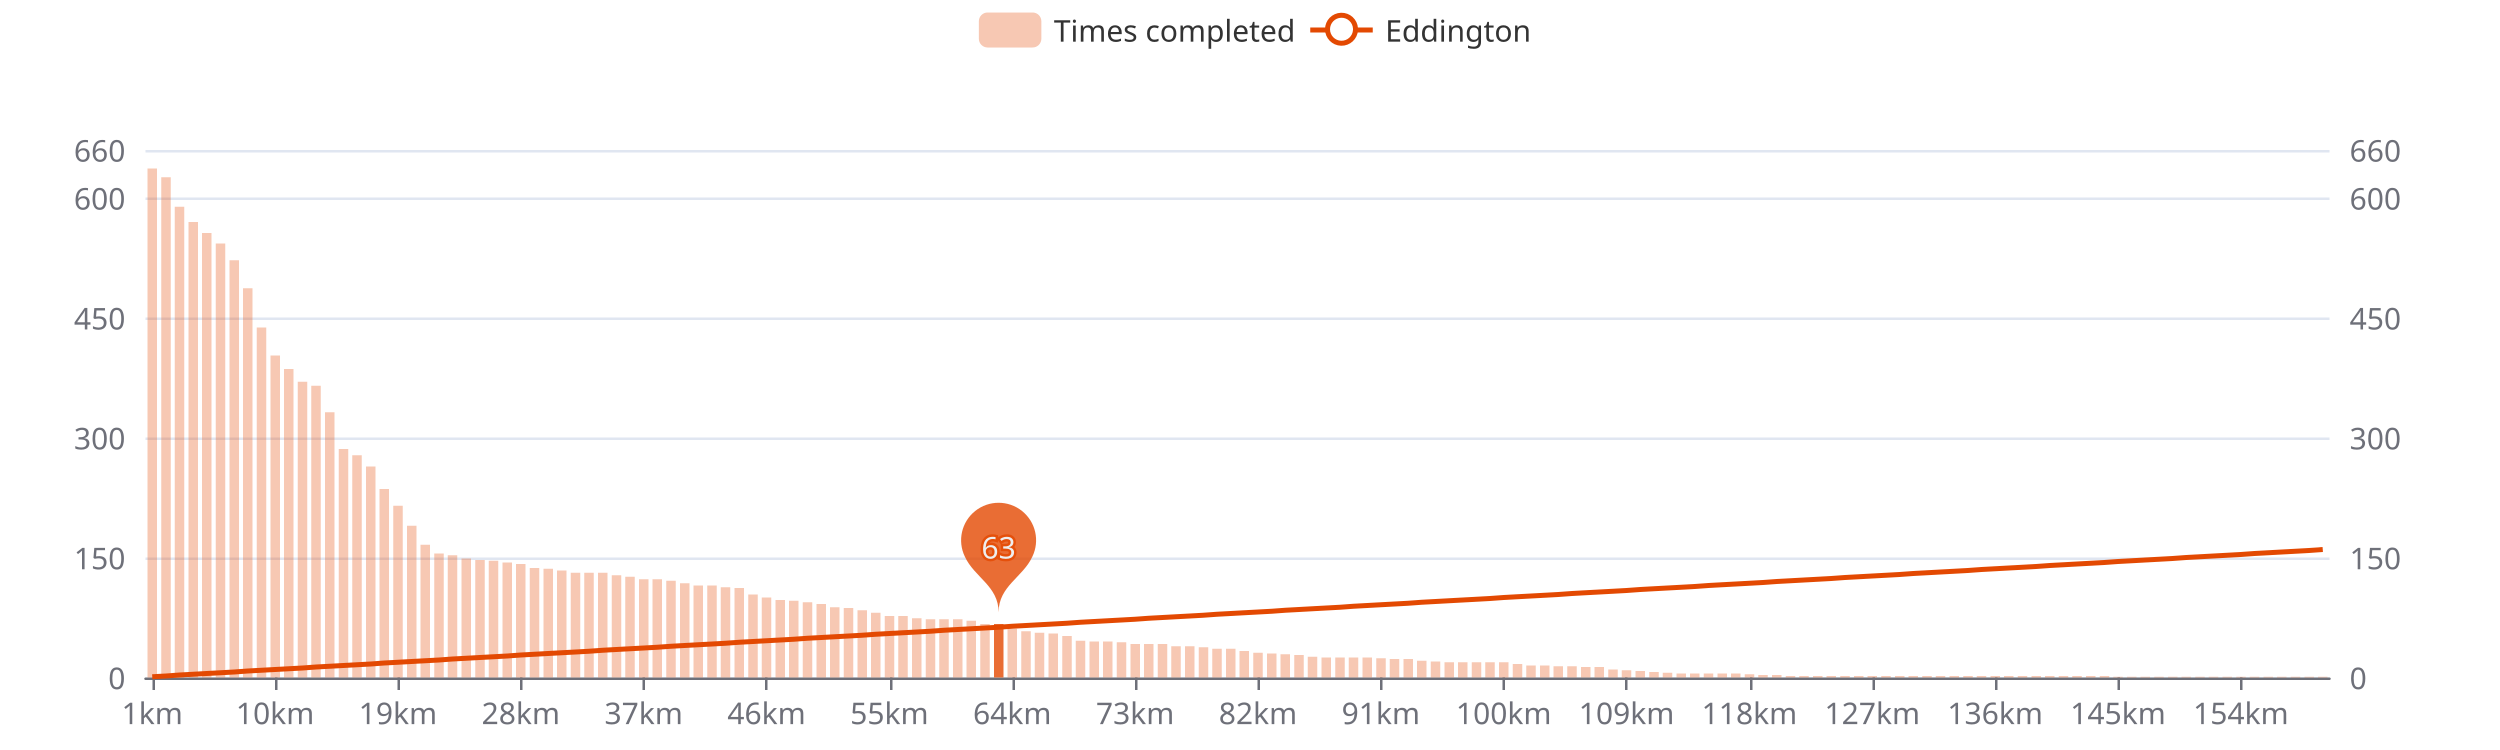
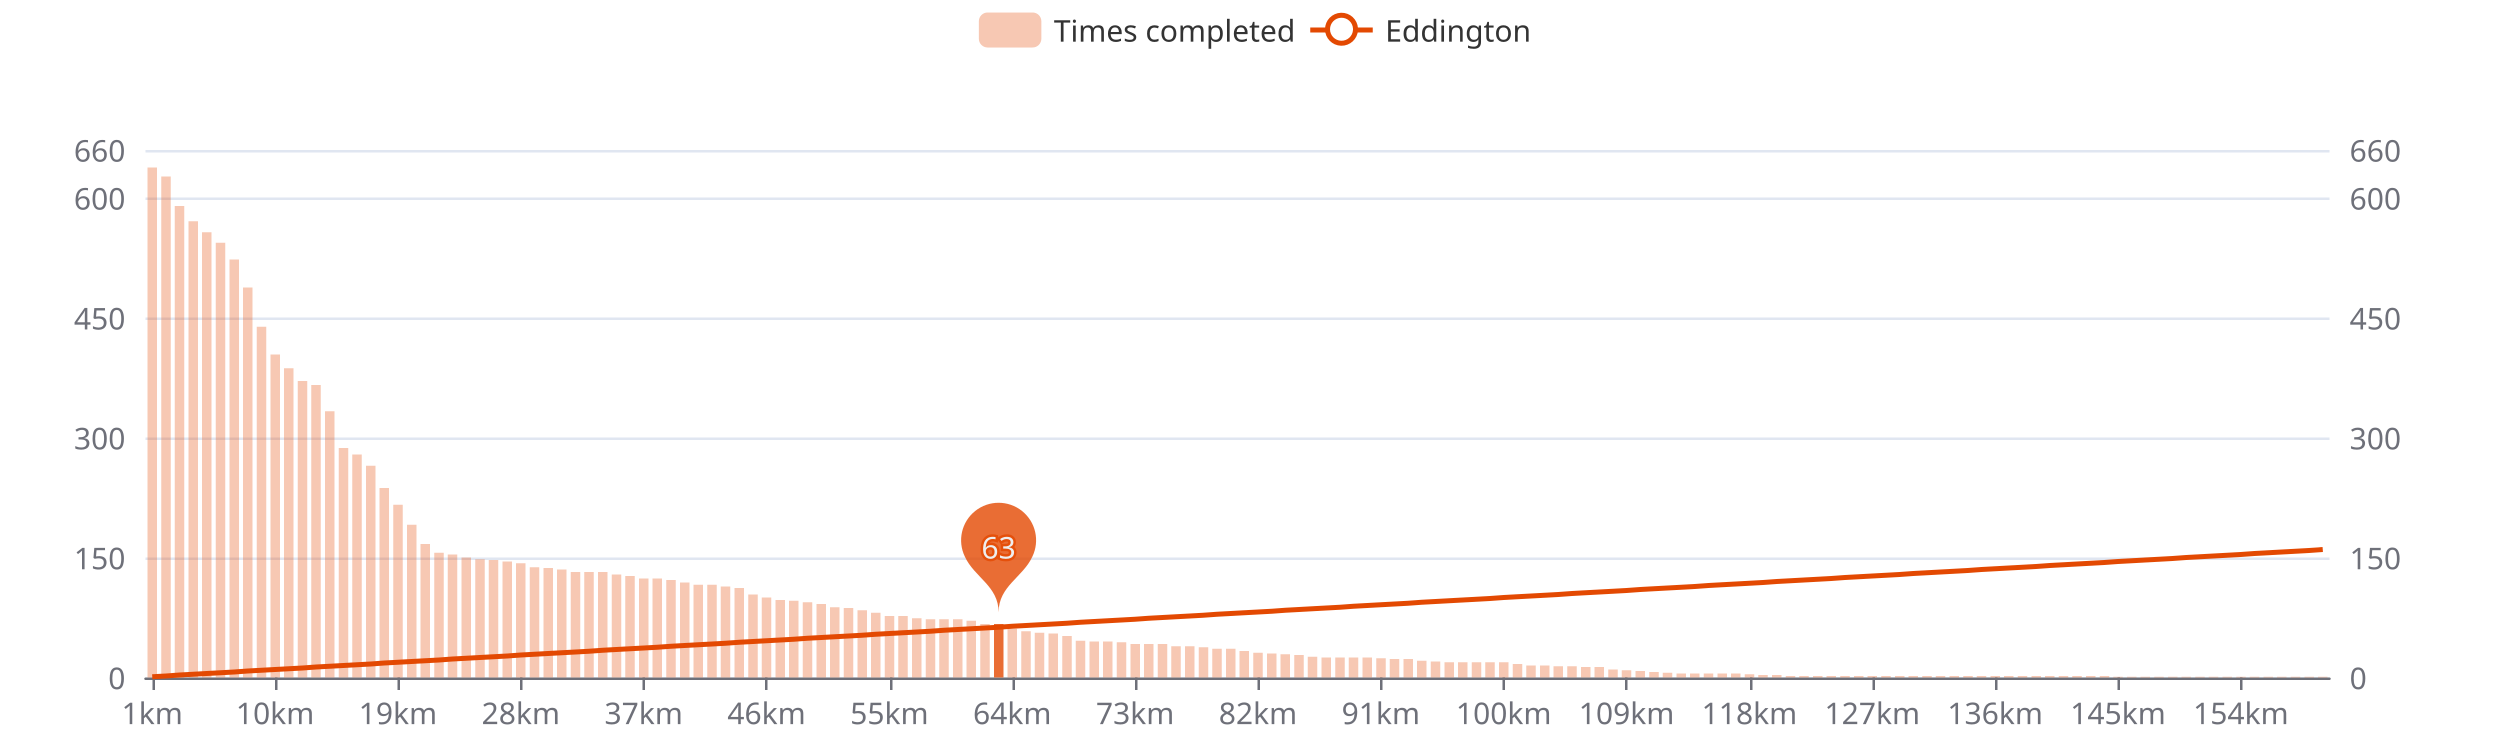
<svg xmlns="http://www.w3.org/2000/svg" width="1000" height="300" version="1.1" baseProfile="full" viewBox="0 0 1000 300">
  <rect width="1000" height="300" x="0" y="0" id="0" fill="#ffffff" />
  <path d="M58.2 271.5L931.8 271.5" fill="none" stroke="#E0E6F1" />
  <path d="M58.2 223.5L931.8 223.5" fill="none" stroke="#E0E6F1" />
  <path d="M58.2 175.5L931.8 175.5" fill="none" stroke="#E0E6F1" />
  <path d="M58.2 127.5L931.8 127.5" fill="none" stroke="#E0E6F1" />
  <path d="M58.2 79.5L931.8 79.5" fill="none" stroke="#E0E6F1" />
  <path d="M58.2 60.5L931.8 60.5" fill="none" stroke="#E0E6F1" />
  <path d="M58.2 271.5L931.8 271.5" fill="none" stroke="#6E7079" stroke-linecap="round" />
  <path d="M61.5 271L61.5 276" fill="none" stroke="#6E7079" />
  <path d="M110.5 271L110.5 276" fill="none" stroke="#6E7079" />
  <path d="M159.5 271L159.5 276" fill="none" stroke="#6E7079" />
  <path d="M208.5 271L208.5 276" fill="none" stroke="#6E7079" />
  <path d="M257.5 271L257.5 276" fill="none" stroke="#6E7079" />
  <path d="M306.5 271L306.5 276" fill="none" stroke="#6E7079" />
  <path d="M356.5 271L356.5 276" fill="none" stroke="#6E7079" />
  <path d="M405.5 271L405.5 276" fill="none" stroke="#6E7079" />
  <path d="M454.5 271L454.5 276" fill="none" stroke="#6E7079" />
  <path d="M503.5 271L503.5 276" fill="none" stroke="#6E7079" />
  <path d="M552.5 271L552.5 276" fill="none" stroke="#6E7079" />
  <path d="M601.5 271L601.5 276" fill="none" stroke="#6E7079" />
  <path d="M650.5 271L650.5 276" fill="none" stroke="#6E7079" />
  <path d="M700.5 271L700.5 276" fill="none" stroke="#6E7079" />
  <path d="M749.5 271L749.5 276" fill="none" stroke="#6E7079" />
  <path d="M798.5 271L798.5 276" fill="none" stroke="#6E7079" />
  <path d="M847.5 271L847.5 276" fill="none" stroke="#6E7079" />
  <path d="M896.5 271L896.5 276" fill="none" stroke="#6E7079" />
  <text dominant-baseline="central" text-anchor="end" style="font-size:12px;font-family:sans-serif;" transform="translate(50.16 271)" fill="#6E7079">0</text>
  <text dominant-baseline="central" text-anchor="end" style="font-size:12px;font-family:sans-serif;" transform="translate(50.16 223.0455)" fill="#6E7079">150</text>
  <text dominant-baseline="central" text-anchor="end" style="font-size:12px;font-family:sans-serif;" transform="translate(50.16 175.0909)" fill="#6E7079">300</text>
  <text dominant-baseline="central" text-anchor="end" style="font-size:12px;font-family:sans-serif;" transform="translate(50.16 127.1364)" fill="#6E7079">450</text>
  <text dominant-baseline="central" text-anchor="end" style="font-size:12px;font-family:sans-serif;" transform="translate(50.16 79.1818)" fill="#6E7079">600</text>
  <text dominant-baseline="central" text-anchor="end" style="font-size:12px;font-family:sans-serif;" transform="translate(50.16 60)" fill="#6E7079">660</text>
  <text dominant-baseline="central" text-anchor="start" style="font-size:12px;font-family:sans-serif;" transform="translate(939.84 271)" fill="#6E7079">0</text>
  <text dominant-baseline="central" text-anchor="start" style="font-size:12px;font-family:sans-serif;" transform="translate(939.84 223.0455)" fill="#6E7079">150</text>
  <text dominant-baseline="central" text-anchor="start" style="font-size:12px;font-family:sans-serif;" transform="translate(939.84 175.0909)" fill="#6E7079">300</text>
  <text dominant-baseline="central" text-anchor="start" style="font-size:12px;font-family:sans-serif;" transform="translate(939.84 127.1364)" fill="#6E7079">450</text>
  <text dominant-baseline="central" text-anchor="start" style="font-size:12px;font-family:sans-serif;" transform="translate(939.84 79.1818)" fill="#6E7079">600</text>
  <text dominant-baseline="central" text-anchor="start" style="font-size:12px;font-family:sans-serif;" transform="translate(939.84 60)" fill="#6E7079">660</text>
  <text dominant-baseline="central" text-anchor="middle" style="font-size:12px;font-family:sans-serif;" y="6" transform="translate(60.8903 279)" fill="#6E7079">1km</text>
  <text dominant-baseline="central" text-anchor="middle" style="font-size:12px;font-family:sans-serif;" y="6" transform="translate(110.0348 279)" fill="#6E7079">10km</text>
  <text dominant-baseline="central" text-anchor="middle" style="font-size:12px;font-family:sans-serif;" y="6" transform="translate(159.1793 279)" fill="#6E7079">19km</text>
  <text dominant-baseline="central" text-anchor="middle" style="font-size:12px;font-family:sans-serif;" y="6" transform="translate(208.3238 279)" fill="#6E7079">28km</text>
  <text dominant-baseline="central" text-anchor="middle" style="font-size:12px;font-family:sans-serif;" y="6" transform="translate(257.4683 279)" fill="#6E7079">37km</text>
  <text dominant-baseline="central" text-anchor="middle" style="font-size:12px;font-family:sans-serif;" y="6" transform="translate(306.6128 279)" fill="#6E7079">46km</text>
  <text dominant-baseline="central" text-anchor="middle" style="font-size:12px;font-family:sans-serif;" y="6" transform="translate(355.7573 279)" fill="#6E7079">55km</text>
  <text dominant-baseline="central" text-anchor="middle" style="font-size:12px;font-family:sans-serif;" y="6" transform="translate(404.9018 279)" fill="#6E7079">64km</text>
  <text dominant-baseline="central" text-anchor="middle" style="font-size:12px;font-family:sans-serif;" y="6" transform="translate(454.0463 279)" fill="#6E7079">73km</text>
  <text dominant-baseline="central" text-anchor="middle" style="font-size:12px;font-family:sans-serif;" y="6" transform="translate(503.1908 279)" fill="#6E7079">82km</text>
  <text dominant-baseline="central" text-anchor="middle" style="font-size:12px;font-family:sans-serif;" y="6" transform="translate(552.3353 279)" fill="#6E7079">91km</text>
  <text dominant-baseline="central" text-anchor="middle" style="font-size:12px;font-family:sans-serif;" y="6" transform="translate(601.4798 279)" fill="#6E7079">100km</text>
  <text dominant-baseline="central" text-anchor="middle" style="font-size:12px;font-family:sans-serif;" y="6" transform="translate(650.6243 279)" fill="#6E7079">109km</text>
  <text dominant-baseline="central" text-anchor="middle" style="font-size:12px;font-family:sans-serif;" y="6" transform="translate(699.7688 279)" fill="#6E7079">118km</text>
  <text dominant-baseline="central" text-anchor="middle" style="font-size:12px;font-family:sans-serif;" y="6" transform="translate(748.9133 279)" fill="#6E7079">127km</text>
  <text dominant-baseline="central" text-anchor="middle" style="font-size:12px;font-family:sans-serif;" y="6" transform="translate(798.0578 279)" fill="#6E7079">136km</text>
  <text dominant-baseline="central" text-anchor="middle" style="font-size:12px;font-family:sans-serif;" y="6" transform="translate(847.2023 279)" fill="#6E7079">145km</text>
  <text dominant-baseline="central" text-anchor="middle" style="font-size:12px;font-family:sans-serif;" y="6" transform="translate(896.3468 279)" fill="#6E7079">154km</text>
-   <path d="M59 271l3.8 0l0 -203.6l-3.8 0Z" fill="rgb(227,73,2)" fill-opacity="0.3" />
-   <path d="M64.5 271l3.8 0l0 -200.1l-3.8 0Z" fill="rgb(227,73,2)" fill-opacity="0.3" />
-   <path d="M69.9 271l3.8 0l0 -188.3l-3.8 0Z" fill="rgb(227,73,2)" fill-opacity="0.3" />
-   <path d="M75.4 271l3.8 0l0 -182.2l-3.8 0Z" fill="rgb(227,73,2)" fill-opacity="0.3" />
-   <path d="M80.8 271l3.8 0l0 -177.8l-3.8 0Z" fill="rgb(227,73,2)" fill-opacity="0.3" />
-   <path d="M86.3 271l3.8 0l0 -173.6l-3.8 0Z" fill="rgb(227,73,2)" fill-opacity="0.3" />
-   <path d="M91.8 271l3.8 0l0 -166.9l-3.8 0Z" fill="rgb(227,73,2)" fill-opacity="0.3" />
-   <path d="M97.2 271l3.8 0l0 -155.7l-3.8 0Z" fill="rgb(227,73,2)" fill-opacity="0.3" />
-   <path d="M102.7 271l3.8 0l0 -140l-3.8 0Z" fill="rgb(227,73,2)" fill-opacity="0.3" />
-   <path d="M108.2 271l3.8 0l0 -128.8l-3.8 0Z" fill="rgb(227,73,2)" fill-opacity="0.3" />
-   <path d="M113.6 271l3.8 0l0 -123.4l-3.8 0Z" fill="rgb(227,73,2)" fill-opacity="0.3" />
-   <path d="M119.1 271l3.8 0l0 -118.3l-3.8 0Z" fill="rgb(227,73,2)" fill-opacity="0.3" />
-   <path d="M124.5 271l3.8 0l0 -116.7l-3.8 0Z" fill="rgb(227,73,2)" fill-opacity="0.3" />
-   <path d="M130 271l3.8 0l0 -106.1l-3.8 0Z" fill="rgb(227,73,2)" fill-opacity="0.3" />
-   <path d="M135.5 271l3.8 0l0 -91.4l-3.8 0Z" fill="rgb(227,73,2)" fill-opacity="0.3" />
-   <path d="M140.9 271l3.8 0l0 -88.9l-3.8 0Z" fill="rgb(227,73,2)" fill-opacity="0.3" />
-   <path d="M146.4 271l3.8 0l0 -84.4l-3.8 0Z" fill="rgb(227,73,2)" fill-opacity="0.3" />
-   <path d="M151.8 271l3.8 0l0 -75.4l-3.8 0Z" fill="rgb(227,73,2)" fill-opacity="0.3" />
-   <path d="M157.3 271l3.8 0l0 -68.7l-3.8 0Z" fill="rgb(227,73,2)" fill-opacity="0.3" />
-   <path d="M162.8 271l3.8 0l0 -60.7l-3.8 0Z" fill="rgb(227,73,2)" fill-opacity="0.3" />
-   <path d="M168.2 271l3.8 0l0 -53.1l-3.8 0Z" fill="rgb(227,73,2)" fill-opacity="0.3" />
-   <path d="M173.7 271l3.8 0l0 -49.6l-3.8 0Z" fill="rgb(227,73,2)" fill-opacity="0.3" />
-   <path d="M179.1 271l3.8 0l0 -48.9l-3.8 0Z" fill="rgb(227,73,2)" fill-opacity="0.3" />
-   <path d="M184.6 271l3.8 0l0 -47.6l-3.8 0Z" fill="rgb(227,73,2)" fill-opacity="0.3" />
-   <path d="M190.1 271l3.8 0l0 -47l-3.8 0Z" fill="rgb(227,73,2)" fill-opacity="0.3" />
-   <path d="M195.5 271l3.8 0l0 -46.7l-3.8 0Z" fill="rgb(227,73,2)" fill-opacity="0.3" />
-   <path d="M201 271l3.8 0l0 -46l-3.8 0Z" fill="rgb(227,73,2)" fill-opacity="0.3" />
-   <path d="M206.4 271l3.8 0l0 -45.4l-3.8 0Z" fill="rgb(227,73,2)" fill-opacity="0.3" />
-   <path d="M211.9 271l3.8 0l0 -43.8l-3.8 0Z" fill="rgb(227,73,2)" fill-opacity="0.3" />
-   <path d="M217.4 271l3.8 0l0 -43.5l-3.8 0Z" fill="rgb(227,73,2)" fill-opacity="0.3" />
-   <path d="M222.8 271l3.8 0l0 -42.8l-3.8 0Z" fill="rgb(227,73,2)" fill-opacity="0.3" />
-   <path d="M228.3 271l3.8 0l0 -41.9l-3.8 0Z" fill="rgb(227,73,2)" fill-opacity="0.3" />
-   <path d="M233.7 271l3.8 0l0 -41.9l-3.8 0Z" fill="rgb(227,73,2)" fill-opacity="0.3" />
-   <path d="M239.2 271l3.8 0l0 -41.9l-3.8 0Z" fill="rgb(227,73,2)" fill-opacity="0.3" />
-   <path d="M244.7 271l3.8 0l0 -40.9l-3.8 0Z" fill="rgb(227,73,2)" fill-opacity="0.3" />
-   <path d="M250.1 271l3.8 0l0 -40.3l-3.8 0Z" fill="rgb(227,73,2)" fill-opacity="0.3" />
-   <path d="M255.6 271l3.8 0l0 -39.3l-3.8 0Z" fill="rgb(227,73,2)" fill-opacity="0.3" />
-   <path d="M261 271l3.8 0l0 -39.3l-3.8 0Z" fill="rgb(227,73,2)" fill-opacity="0.3" />
-   <path d="M266.5 271l3.8 0l0 -38.7l-3.8 0Z" fill="rgb(227,73,2)" fill-opacity="0.3" />
-   <path d="M272 271l3.8 0l0 -37.7l-3.8 0Z" fill="rgb(227,73,2)" fill-opacity="0.3" />
-   <path d="M277.4 271l3.8 0l0 -36.8l-3.8 0Z" fill="rgb(227,73,2)" fill-opacity="0.3" />
-   <path d="M282.9 271l3.8 0l0 -36.8l-3.8 0Z" fill="rgb(227,73,2)" fill-opacity="0.3" />
-   <path d="M288.3 271l3.8 0l0 -36.1l-3.8 0Z" fill="rgb(227,73,2)" fill-opacity="0.3" />
+   <path d="M59 271l3.8 0l0 -204l-3.8 0Z" fill="rgb(227,73,2)" fill-opacity="0.3" />
+   <path d="M64.5 271l3.8 0l0 -200.4l-3.8 0Z" fill="rgb(227,73,2)" fill-opacity="0.3" />
+   <path d="M69.9 271l3.8 0l0 -188.6l-3.8 0Z" fill="rgb(227,73,2)" fill-opacity="0.3" />
+   <path d="M75.4 271l3.8 0l0 -182.5l-3.8 0Z" fill="rgb(227,73,2)" fill-opacity="0.3" />
+   <path d="M80.8 271l3.8 0l0 -178.1l-3.8 0Z" fill="rgb(227,73,2)" fill-opacity="0.3" />
+   <path d="M86.3 271l3.8 0l0 -173.9l-3.8 0Z" fill="rgb(227,73,2)" fill-opacity="0.3" />
+   <path d="M91.8 271l3.8 0l0 -167.2l-3.8 0Z" fill="rgb(227,73,2)" fill-opacity="0.3" />
+   <path d="M97.2 271l3.8 0l0 -156l-3.8 0Z" fill="rgb(227,73,2)" fill-opacity="0.3" />
+   <path d="M102.7 271l3.8 0l0 -140.3l-3.8 0Z" fill="rgb(227,73,2)" fill-opacity="0.3" />
+   <path d="M108.2 271l3.8 0l0 -129.2l-3.8 0Z" fill="rgb(227,73,2)" fill-opacity="0.3" />
+   <path d="M113.6 271l3.8 0l0 -123.7l-3.8 0Z" fill="rgb(227,73,2)" fill-opacity="0.3" />
+   <path d="M119.1 271l3.8 0l0 -118.6l-3.8 0Z" fill="rgb(227,73,2)" fill-opacity="0.3" />
+   <path d="M124.5 271l3.8 0l0 -117l-3.8 0Z" fill="rgb(227,73,2)" fill-opacity="0.3" />
+   <path d="M130 271l3.8 0l0 -106.5l-3.8 0Z" fill="rgb(227,73,2)" fill-opacity="0.3" />
+   <path d="M135.5 271l3.8 0l0 -91.8l-3.8 0Z" fill="rgb(227,73,2)" fill-opacity="0.3" />
+   <path d="M140.9 271l3.8 0l0 -89.2l-3.8 0Z" fill="rgb(227,73,2)" fill-opacity="0.3" />
+   <path d="M146.4 271l3.8 0l0 -84.7l-3.8 0Z" fill="rgb(227,73,2)" fill-opacity="0.3" />
+   <path d="M151.8 271l3.8 0l0 -75.8l-3.8 0Z" fill="rgb(227,73,2)" fill-opacity="0.3" />
+   <path d="M157.3 271l3.8 0l0 -69.1l-3.8 0Z" fill="rgb(227,73,2)" fill-opacity="0.3" />
+   <path d="M162.8 271l3.8 0l0 -61.1l-3.8 0Z" fill="rgb(227,73,2)" fill-opacity="0.3" />
+   <path d="M168.2 271l3.8 0l0 -53.4l-3.8 0Z" fill="rgb(227,73,2)" fill-opacity="0.3" />
+   <path d="M173.7 271l3.8 0l0 -49.9l-3.8 0Z" fill="rgb(227,73,2)" fill-opacity="0.3" />
+   <path d="M179.1 271l3.8 0l0 -49.2l-3.8 0Z" fill="rgb(227,73,2)" fill-opacity="0.3" />
+   <path d="M184.6 271l3.8 0l0 -48l-3.8 0Z" fill="rgb(227,73,2)" fill-opacity="0.3" />
+   <path d="M190.1 271l3.8 0l0 -47.3l-3.8 0Z" fill="rgb(227,73,2)" fill-opacity="0.3" />
+   <path d="M195.5 271l3.8 0l0 -47l-3.8 0Z" fill="rgb(227,73,2)" fill-opacity="0.3" />
+   <path d="M201 271l3.8 0l0 -46.4l-3.8 0Z" fill="rgb(227,73,2)" fill-opacity="0.3" />
+   <path d="M206.4 271l3.8 0l0 -45.7l-3.8 0Z" fill="rgb(227,73,2)" fill-opacity="0.3" />
+   <path d="M211.9 271l3.8 0l0 -44.1l-3.8 0Z" fill="rgb(227,73,2)" fill-opacity="0.3" />
+   <path d="M217.4 271l3.8 0l0 -43.8l-3.8 0Z" fill="rgb(227,73,2)" fill-opacity="0.3" />
+   <path d="M222.8 271l3.8 0l0 -43.2l-3.8 0Z" fill="rgb(227,73,2)" fill-opacity="0.3" />
+   <path d="M228.3 271l3.8 0l0 -42.2l-3.8 0Z" fill="rgb(227,73,2)" fill-opacity="0.3" />
+   <path d="M233.7 271l3.8 0l0 -42.2l-3.8 0Z" fill="rgb(227,73,2)" fill-opacity="0.3" />
+   <path d="M239.2 271l3.8 0l0 -42.2l-3.8 0Z" fill="rgb(227,73,2)" fill-opacity="0.3" />
+   <path d="M244.7 271l3.8 0l0 -41.2l-3.8 0Z" fill="rgb(227,73,2)" fill-opacity="0.3" />
+   <path d="M250.1 271l3.8 0l0 -40.6l-3.8 0Z" fill="rgb(227,73,2)" fill-opacity="0.3" />
+   <path d="M255.6 271l3.8 0l0 -39.6l-3.8 0Z" fill="rgb(227,73,2)" fill-opacity="0.3" />
+   <path d="M261 271l3.8 0l0 -39.6l-3.8 0Z" fill="rgb(227,73,2)" fill-opacity="0.3" />
+   <path d="M266.5 271l3.8 0l0 -39l-3.8 0Z" fill="rgb(227,73,2)" fill-opacity="0.3" />
+   <path d="M272 271l3.8 0l0 -38l-3.8 0Z" fill="rgb(227,73,2)" fill-opacity="0.3" />
+   <path d="M277.4 271l3.8 0l0 -37.1l-3.8 0Z" fill="rgb(227,73,2)" fill-opacity="0.3" />
+   <path d="M282.9 271l3.8 0l0 -37.1l-3.8 0Z" fill="rgb(227,73,2)" fill-opacity="0.3" />
+   <path d="M288.3 271l3.8 0l0 -36.4l-3.8 0Z" fill="rgb(227,73,2)" fill-opacity="0.3" />
  <path d="M293.8 271l3.8 0l0 -35.8l-3.8 0Z" fill="rgb(227,73,2)" fill-opacity="0.3" />
  <path d="M299.3 271l3.8 0l0 -33.2l-3.8 0Z" fill="rgb(227,73,2)" fill-opacity="0.3" />
  <path d="M304.7 271l3.8 0l0 -32l-3.8 0Z" fill="rgb(227,73,2)" fill-opacity="0.3" />
  <path d="M310.2 271l3.8 0l0 -31l-3.8 0Z" fill="rgb(227,73,2)" fill-opacity="0.3" />
  <path d="M315.6 271l3.8 0l0 -30.7l-3.8 0Z" fill="rgb(227,73,2)" fill-opacity="0.3" />
  <path d="M321.1 271l3.8 0l0 -30.1l-3.8 0Z" fill="rgb(227,73,2)" fill-opacity="0.3" />
  <path d="M326.6 271l3.8 0l0 -29.4l-3.8 0Z" fill="rgb(227,73,2)" fill-opacity="0.3" />
  <path d="M332 271l3.8 0l0 -28.1l-3.8 0Z" fill="rgb(227,73,2)" fill-opacity="0.3" />
  <path d="M337.5 271l3.8 0l0 -27.8l-3.8 0Z" fill="rgb(227,73,2)" fill-opacity="0.3" />
  <path d="M343 271l3.8 0l0 -26.9l-3.8 0Z" fill="rgb(227,73,2)" fill-opacity="0.3" />
  <path d="M348.4 271l3.8 0l0 -25.9l-3.8 0Z" fill="rgb(227,73,2)" fill-opacity="0.3" />
  <path d="M353.9 271l3.8 0l0 -24.6l-3.8 0Z" fill="rgb(227,73,2)" fill-opacity="0.3" />
  <path d="M359.3 271l3.8 0l0 -24.6l-3.8 0Z" fill="rgb(227,73,2)" fill-opacity="0.3" />
  <path d="M364.8 271l3.8 0l0 -23.7l-3.8 0Z" fill="rgb(227,73,2)" fill-opacity="0.3" />
  <path d="M370.3 271l3.8 0l0 -23.3l-3.8 0Z" fill="rgb(227,73,2)" fill-opacity="0.3" />
  <path d="M375.7 271l3.8 0l0 -23.3l-3.8 0Z" fill="rgb(227,73,2)" fill-opacity="0.3" />
  <path d="M381.2 271l3.8 0l0 -23.3l-3.8 0Z" fill="rgb(227,73,2)" fill-opacity="0.3" />
  <path d="M386.6 271l3.8 0l0 -22.7l-3.8 0Z" fill="rgb(227,73,2)" fill-opacity="0.3" />
  <path d="M392.1 271l3.8 0l0 -21.4l-3.8 0Z" fill="rgb(227,73,2)" fill-opacity="0.3" />
  <path d="M397.6 271l3.8 0l0 -21.4l-3.8 0Z" fill="rgb(227,73,2)" fill-opacity="0.8" />
  <path d="M403 271l3.8 0l0 -19.5l-3.8 0Z" fill="rgb(227,73,2)" fill-opacity="0.3" />
  <path d="M408.5 271l3.8 0l0 -18.5l-3.8 0Z" fill="rgb(227,73,2)" fill-opacity="0.3" />
  <path d="M413.9 271l3.8 0l0 -17.9l-3.8 0Z" fill="rgb(227,73,2)" fill-opacity="0.3" />
  <path d="M419.4 271l3.8 0l0 -17.6l-3.8 0Z" fill="rgb(227,73,2)" fill-opacity="0.3" />
  <path d="M424.9 271l3.8 0l0 -16.6l-3.8 0Z" fill="rgb(227,73,2)" fill-opacity="0.3" />
  <path d="M430.3 271l3.8 0l0 -14.7l-3.8 0Z" fill="rgb(227,73,2)" fill-opacity="0.3" />
  <path d="M435.8 271l3.8 0l0 -14.4l-3.8 0Z" fill="rgb(227,73,2)" fill-opacity="0.3" />
  <path d="M441.2 271l3.8 0l0 -14.4l-3.8 0Z" fill="rgb(227,73,2)" fill-opacity="0.3" />
  <path d="M446.7 271l3.8 0l0 -14.1l-3.8 0Z" fill="rgb(227,73,2)" fill-opacity="0.3" />
  <path d="M452.2 271l3.8 0l0 -13.4l-3.8 0Z" fill="rgb(227,73,2)" fill-opacity="0.3" />
  <path d="M457.6 271l3.8 0l0 -13.4l-3.8 0Z" fill="rgb(227,73,2)" fill-opacity="0.3" />
  <path d="M463.1 271l3.8 0l0 -13.4l-3.8 0Z" fill="rgb(227,73,2)" fill-opacity="0.3" />
  <path d="M468.5 271l3.8 0l0 -12.5l-3.8 0Z" fill="rgb(227,73,2)" fill-opacity="0.3" />
  <path d="M474 271l3.8 0l0 -12.5l-3.8 0Z" fill="rgb(227,73,2)" fill-opacity="0.3" />
  <path d="M479.5 271l3.8 0l0 -12.1l-3.8 0Z" fill="rgb(227,73,2)" fill-opacity="0.3" />
  <path d="M484.9 271l3.8 0l0 -11.5l-3.8 0Z" fill="rgb(227,73,2)" fill-opacity="0.3" />
  <path d="M490.4 271l3.8 0l0 -11.5l-3.8 0Z" fill="rgb(227,73,2)" fill-opacity="0.3" />
  <path d="M495.8 271l3.8 0l0 -10.6l-3.8 0Z" fill="rgb(227,73,2)" fill-opacity="0.3" />
  <path d="M501.3 271l3.8 0l0 -9.9l-3.8 0Z" fill="rgb(227,73,2)" fill-opacity="0.3" />
  <path d="M506.8 271l3.8 0l0 -9.6l-3.8 0Z" fill="rgb(227,73,2)" fill-opacity="0.3" />
  <path d="M512.2 271l3.8 0l0 -9.3l-3.8 0Z" fill="rgb(227,73,2)" fill-opacity="0.3" />
  <path d="M517.7 271l3.8 0l0 -9l-3.8 0Z" fill="rgb(227,73,2)" fill-opacity="0.3" />
  <path d="M523.1 271l3.8 0l0 -8.3l-3.8 0Z" fill="rgb(227,73,2)" fill-opacity="0.3" />
  <path d="M528.6 271l3.8 0l0 -8l-3.8 0Z" fill="rgb(227,73,2)" fill-opacity="0.3" />
  <path d="M534.1 271l3.8 0l0 -8l-3.8 0Z" fill="rgb(227,73,2)" fill-opacity="0.3" />
  <path d="M539.5 271l3.8 0l0 -8l-3.8 0Z" fill="rgb(227,73,2)" fill-opacity="0.3" />
  <path d="M545 271l3.8 0l0 -8l-3.8 0Z" fill="rgb(227,73,2)" fill-opacity="0.3" />
  <path d="M550.5 271l3.8 0l0 -7.7l-3.8 0Z" fill="rgb(227,73,2)" fill-opacity="0.3" />
  <path d="M555.9 271l3.8 0l0 -7.4l-3.8 0Z" fill="rgb(227,73,2)" fill-opacity="0.3" />
  <path d="M561.4 271l3.8 0l0 -7.4l-3.8 0Z" fill="rgb(227,73,2)" fill-opacity="0.3" />
  <path d="M566.8 271l3.8 0l0 -6.7l-3.8 0Z" fill="rgb(227,73,2)" fill-opacity="0.3" />
  <path d="M572.3 271l3.8 0l0 -6.4l-3.8 0Z" fill="rgb(227,73,2)" fill-opacity="0.3" />
  <path d="M577.8 271l3.8 0l0 -6.1l-3.8 0Z" fill="rgb(227,73,2)" fill-opacity="0.3" />
  <path d="M583.2 271l3.8 0l0 -6.1l-3.8 0Z" fill="rgb(227,73,2)" fill-opacity="0.3" />
  <path d="M588.7 271l3.8 0l0 -6.1l-3.8 0Z" fill="rgb(227,73,2)" fill-opacity="0.3" />
  <path d="M594.1 271l3.8 0l0 -6.1l-3.8 0Z" fill="rgb(227,73,2)" fill-opacity="0.3" />
  <path d="M599.6 271l3.8 0l0 -6.1l-3.8 0Z" fill="rgb(227,73,2)" fill-opacity="0.3" />
  <path d="M605.1 271l3.8 0l0 -5.4l-3.8 0Z" fill="rgb(227,73,2)" fill-opacity="0.3" />
  <path d="M610.5 271l3.8 0l0 -4.8l-3.8 0Z" fill="rgb(227,73,2)" fill-opacity="0.3" />
  <path d="M616 271l3.8 0l0 -4.8l-3.8 0Z" fill="rgb(227,73,2)" fill-opacity="0.3" />
  <path d="M621.4 271l3.8 0l0 -4.5l-3.8 0Z" fill="rgb(227,73,2)" fill-opacity="0.3" />
  <path d="M626.9 271l3.8 0l0 -4.5l-3.8 0Z" fill="rgb(227,73,2)" fill-opacity="0.3" />
  <path d="M632.4 271l3.8 0l0 -4.2l-3.8 0Z" fill="rgb(227,73,2)" fill-opacity="0.3" />
  <path d="M637.8 271l3.8 0l0 -4.2l-3.8 0Z" fill="rgb(227,73,2)" fill-opacity="0.3" />
  <path d="M643.3 271l3.8 0l0 -3.2l-3.8 0Z" fill="rgb(227,73,2)" fill-opacity="0.3" />
  <path d="M648.7 271l3.8 0l0 -2.9l-3.8 0Z" fill="rgb(227,73,2)" fill-opacity="0.3" />
  <path d="M654.2 271l3.8 0l0 -2.6l-3.8 0Z" fill="rgb(227,73,2)" fill-opacity="0.3" />
  <path d="M659.7 271l3.8 0l0 -2.2l-3.8 0Z" fill="rgb(227,73,2)" fill-opacity="0.3" />
  <path d="M665.1 271l3.8 0l0 -1.9l-3.8 0Z" fill="rgb(227,73,2)" fill-opacity="0.3" />
  <path d="M670.6 271l3.8 0l0 -1.6l-3.8 0Z" fill="rgb(227,73,2)" fill-opacity="0.3" />
  <path d="M676 271l3.8 0l0 -1.6l-3.8 0Z" fill="rgb(227,73,2)" fill-opacity="0.3" />
  <path d="M681.5 271l3.8 0l0 -1.6l-3.8 0Z" fill="rgb(227,73,2)" fill-opacity="0.3" />
  <path d="M687 271l3.8 0l0 -1.6l-3.8 0Z" fill="rgb(227,73,2)" fill-opacity="0.3" />
  <path d="M692.4 271l3.8 0l0 -1.6l-3.8 0Z" fill="rgb(227,73,2)" fill-opacity="0.3" />
  <path d="M697.9 271l3.8 0l0 -1.3l-3.8 0Z" fill="rgb(227,73,2)" fill-opacity="0.3" />
  <path d="M703.3 271l3.8 0l0 -1l-3.8 0Z" fill="rgb(227,73,2)" fill-opacity="0.3" />
  <path d="M708.8 271l3.8 0l0 -1l-3.8 0Z" fill="rgb(227,73,2)" fill-opacity="0.3" />
  <path d="M714.3 271l3.8 0l0 -0.6l-3.8 0Z" fill="rgb(227,73,2)" fill-opacity="0.3" />
  <path d="M719.7 271l3.8 0l0 -0.6l-3.8 0Z" fill="rgb(227,73,2)" fill-opacity="0.3" />
  <path d="M725.2 271l3.8 0l0 -0.6l-3.8 0Z" fill="rgb(227,73,2)" fill-opacity="0.3" />
  <path d="M730.6 271l3.8 0l0 -0.6l-3.8 0Z" fill="rgb(227,73,2)" fill-opacity="0.3" />
  <path d="M736.1 271l3.8 0l0 -0.6l-3.8 0Z" fill="rgb(227,73,2)" fill-opacity="0.3" />
  <path d="M741.6 271l3.8 0l0 -0.6l-3.8 0Z" fill="rgb(227,73,2)" fill-opacity="0.3" />
  <path d="M747 271l3.8 0l0 -0.6l-3.8 0Z" fill="rgb(227,73,2)" fill-opacity="0.3" />
  <path d="M752.5 271l3.8 0l0 -0.6l-3.8 0Z" fill="rgb(227,73,2)" fill-opacity="0.3" />
  <path d="M758 271l3.8 0l0 -0.6l-3.8 0Z" fill="rgb(227,73,2)" fill-opacity="0.3" />
  <path d="M763.4 271l3.8 0l0 -0.6l-3.8 0Z" fill="rgb(227,73,2)" fill-opacity="0.3" />
  <path d="M768.9 271l3.8 0l0 -0.6l-3.8 0Z" fill="rgb(227,73,2)" fill-opacity="0.3" />
  <path d="M774.3 271l3.8 0l0 -0.6l-3.8 0Z" fill="rgb(227,73,2)" fill-opacity="0.3" />
  <path d="M779.8 271l3.8 0l0 -0.6l-3.8 0Z" fill="rgb(227,73,2)" fill-opacity="0.3" />
  <path d="M785.3 271l3.8 0l0 -0.6l-3.8 0Z" fill="rgb(227,73,2)" fill-opacity="0.3" />
  <path d="M790.7 271l3.8 0l0 -0.6l-3.8 0Z" fill="rgb(227,73,2)" fill-opacity="0.3" />
  <path d="M796.2 271l3.8 0l0 -0.6l-3.8 0Z" fill="rgb(227,73,2)" fill-opacity="0.3" />
  <path d="M801.6 271l3.8 0l0 -0.6l-3.8 0Z" fill="rgb(227,73,2)" fill-opacity="0.3" />
  <path d="M807.1 271l3.8 0l0 -0.6l-3.8 0Z" fill="rgb(227,73,2)" fill-opacity="0.3" />
  <path d="M812.6 271l3.8 0l0 -0.6l-3.8 0Z" fill="rgb(227,73,2)" fill-opacity="0.3" />
  <path d="M818 271l3.8 0l0 -0.6l-3.8 0Z" fill="rgb(227,73,2)" fill-opacity="0.3" />
  <path d="M823.5 271l3.8 0l0 -0.6l-3.8 0Z" fill="rgb(227,73,2)" fill-opacity="0.3" />
  <path d="M828.9 271l3.8 0l0 -0.6l-3.8 0Z" fill="rgb(227,73,2)" fill-opacity="0.3" />
  <path d="M834.4 271l3.8 0l0 -0.6l-3.8 0Z" fill="rgb(227,73,2)" fill-opacity="0.3" />
  <path d="M839.9 271l3.8 0l0 -0.6l-3.8 0Z" fill="rgb(227,73,2)" fill-opacity="0.3" />
  <path d="M845.3 271l3.8 0l0 -0.3l-3.8 0Z" fill="rgb(227,73,2)" fill-opacity="0.3" />
  <path d="M850.8 271l3.8 0l0 -0.3l-3.8 0Z" fill="rgb(227,73,2)" fill-opacity="0.3" />
  <path d="M856.2 271l3.8 0l0 -0.3l-3.8 0Z" fill="rgb(227,73,2)" fill-opacity="0.3" />
  <path d="M861.7 271l3.8 0l0 -0.3l-3.8 0Z" fill="rgb(227,73,2)" fill-opacity="0.3" />
  <path d="M867.2 271l3.8 0l0 -0.3l-3.8 0Z" fill="rgb(227,73,2)" fill-opacity="0.3" />
  <path d="M872.6 271l3.8 0l0 -0.3l-3.8 0Z" fill="rgb(227,73,2)" fill-opacity="0.3" />
  <path d="M878.1 271l3.8 0l0 -0.3l-3.8 0Z" fill="rgb(227,73,2)" fill-opacity="0.3" />
  <path d="M883.5 271l3.8 0l0 -0.3l-3.8 0Z" fill="rgb(227,73,2)" fill-opacity="0.3" />
  <path d="M889 271l3.8 0l0 -0.3l-3.8 0Z" fill="rgb(227,73,2)" fill-opacity="0.3" />
  <path d="M894.5 271l3.8 0l0 -0.3l-3.8 0Z" fill="rgb(227,73,2)" fill-opacity="0.3" />
  <path d="M899.9 271l3.8 0l0 -0.3l-3.8 0Z" fill="rgb(227,73,2)" fill-opacity="0.3" />
  <path d="M905.4 271l3.8 0l0 -0.3l-3.8 0Z" fill="rgb(227,73,2)" fill-opacity="0.3" />
  <path d="M910.8 271l3.8 0l0 -0.3l-3.8 0Z" fill="rgb(227,73,2)" fill-opacity="0.3" />
  <path d="M916.3 271l3.8 0l0 -0.3l-3.8 0Z" fill="rgb(227,73,2)" fill-opacity="0.3" />
  <path d="M921.8 271l3.8 0l0 -0.3l-3.8 0Z" fill="rgb(227,73,2)" fill-opacity="0.3" />
  <path d="M927.2 271l3.8 0l0 -0.3l-3.8 0Z" fill="rgb(227,73,2)" fill-opacity="0.3" />
  <path d="M-5 -5l226.9 0l0 24l-226.9 0Z" transform="translate(391.54 5)" fill="rgb(0,0,0)" fill-opacity="0" stroke="#ccc" stroke-width="0" />
  <path d="M3.5 0L21.5 0A3.5 3.5 0 0 1 25 3.5L25 10.5A3.5 3.5 0 0 1 21.5 14L3.5 14A3.5 3.5 0 0 1 0 10.5L0 3.5A3.5 3.5 0 0 1 3.5 0" transform="translate(391.54 5)" fill="rgb(227,73,2)" fill-opacity="0.3" />
  <text dominant-baseline="central" text-anchor="start" style="font-size:12px;font-family:sans-serif;" xml:space="preserve" x="30" y="7" transform="translate(391.54 5)" fill="#333">Times completed</text>
  <path d="M0 7L25 7" transform="translate(524.1 5)" fill="#000" stroke="#E34902" stroke-width="2" stroke-linecap="butt" stroke-miterlimit="10" />
  <path d="M18.1 7A5.6 5.6 0 1 1 18.1 6.4A5.6 5.6 0 0 1 18.1 7" transform="translate(524.1 5)" fill="#fff" stroke="#E34902" stroke-width="2" stroke-linecap="butt" stroke-miterlimit="10" />
  <text dominant-baseline="central" text-anchor="start" style="font-size:12px;font-family:sans-serif;" x="30" y="7" transform="translate(524.1 5)" fill="#333">Eddington</text>
  <path d="M-0.54 -0.89A0.6 0.6 0 1 1 0.54 -0.89C0.39 -0.56 0 -0.42 0 0C0 -0.42 -0.39 -0.56 -0.54 -0.89Z" transform="matrix(25,0,0,25,399.4413,244.9)" fill="rgb(227,73,2)" fill-opacity="0.8" />
  <text dominant-baseline="central" text-anchor="middle" style="font-size:12px;font-family:sans-serif;" transform="translate(399.4413 218.7571)" fill="#eee" stroke="rgb(227,73,2)" stroke-width="2" paint-order="stroke" stroke-opacity="0.8" stroke-miterlimit="2">63</text>
  <g clip-path="url(#zr0-c0)">
    <path d="M60.9 270.7L66.4 270.4L71.8 270L77.3 269.7L82.7 269.4L88.2 269.1L93.7 268.8L99.1 268.4L104.6 268.1L110 267.8L115.5 267.5L121 267.2L126.4 266.8L131.9 266.5L137.3 266.2L142.8 265.9L148.3 265.6L153.7 265.2L159.2 264.9L164.6 264.6L170.1 264.3L175.6 264L181 263.6L186.5 263.3L191.9 263L197.4 262.7L202.9 262.4L208.3 262L213.8 261.7L219.2 261.4L224.7 261.1L230.2 260.8L235.6 260.5L241.1 260.1L246.5 259.8L252 259.5L257.5 259.2L262.9 258.9L268.4 258.5L273.8 258.2L279.3 257.9L284.8 257.6L290.2 257.3L295.7 256.9L301.2 256.6L306.6 256.3L312.1 256L317.5 255.7L323 255.3L328.5 255L333.9 254.7L339.4 254.4L344.8 254.1L350.3 253.7L355.8 253.4L361.2 253.1L366.7 252.8L372.1 252.5L377.6 252.1L383.1 251.8L388.5 251.5L394 251.2L399.4 250.9L404.9 250.5L410.4 250.2L415.8 249.9L421.3 249.6L426.7 249.3L432.2 248.9L437.7 248.6L443.1 248.3L448.6 248L454 247.7L459.5 247.3L465 247L470.4 246.7L475.9 246.4L481.3 246.1L486.8 245.7L492.3 245.4L497.7 245.1L503.2 244.8L508.7 244.5L514.1 244.1L519.6 243.8L525 243.5L530.5 243.2L536 242.9L541.4 242.5L546.9 242.2L552.3 241.9L557.8 241.6L563.3 241.3L568.7 240.9L574.2 240.6L579.6 240.3L585.1 240L590.6 239.7L596 239.4L601.5 239L606.9 238.7L612.4 238.4L617.9 238.1L623.3 237.8L628.8 237.4L634.2 237.1L639.7 236.8L645.2 236.5L650.6 236.2L656.1 235.8L661.5 235.5L667 235.2L672.5 234.9L677.9 234.6L683.4 234.2L688.8 233.9L694.3 233.6L699.8 233.3L705.2 233L710.7 232.6L716.2 232.3L721.6 232L727.1 231.7L732.5 231.4L738 231L743.5 230.7L748.9 230.4L754.4 230.1L759.8 229.8L765.3 229.4L770.8 229.1L776.2 228.8L781.7 228.5L787.1 228.2L792.6 227.8L798.1 227.5L803.5 227.2L809 226.9L814.4 226.6L819.9 226.2L825.4 225.9L830.8 225.6L836.3 225.3L841.7 225L847.2 224.6L852.7 224.3L858.1 224L863.6 223.7L869 223.4L874.5 223L880 222.7L885.4 222.4L890.9 222.1L896.3 221.8L901.8 221.4L907.3 221.1L912.7 220.8L918.2 220.5L923.6 220.2L929.1 219.8" fill="none" stroke="#E34902" stroke-width="2" stroke-linejoin="bevel" />
  </g>
  <defs>
    <clipPath id="zr0-c0">
      <path d="M57 59l876 0l0 213l-876 0Z" fill="#000" />
    </clipPath>
  </defs>
</svg>
